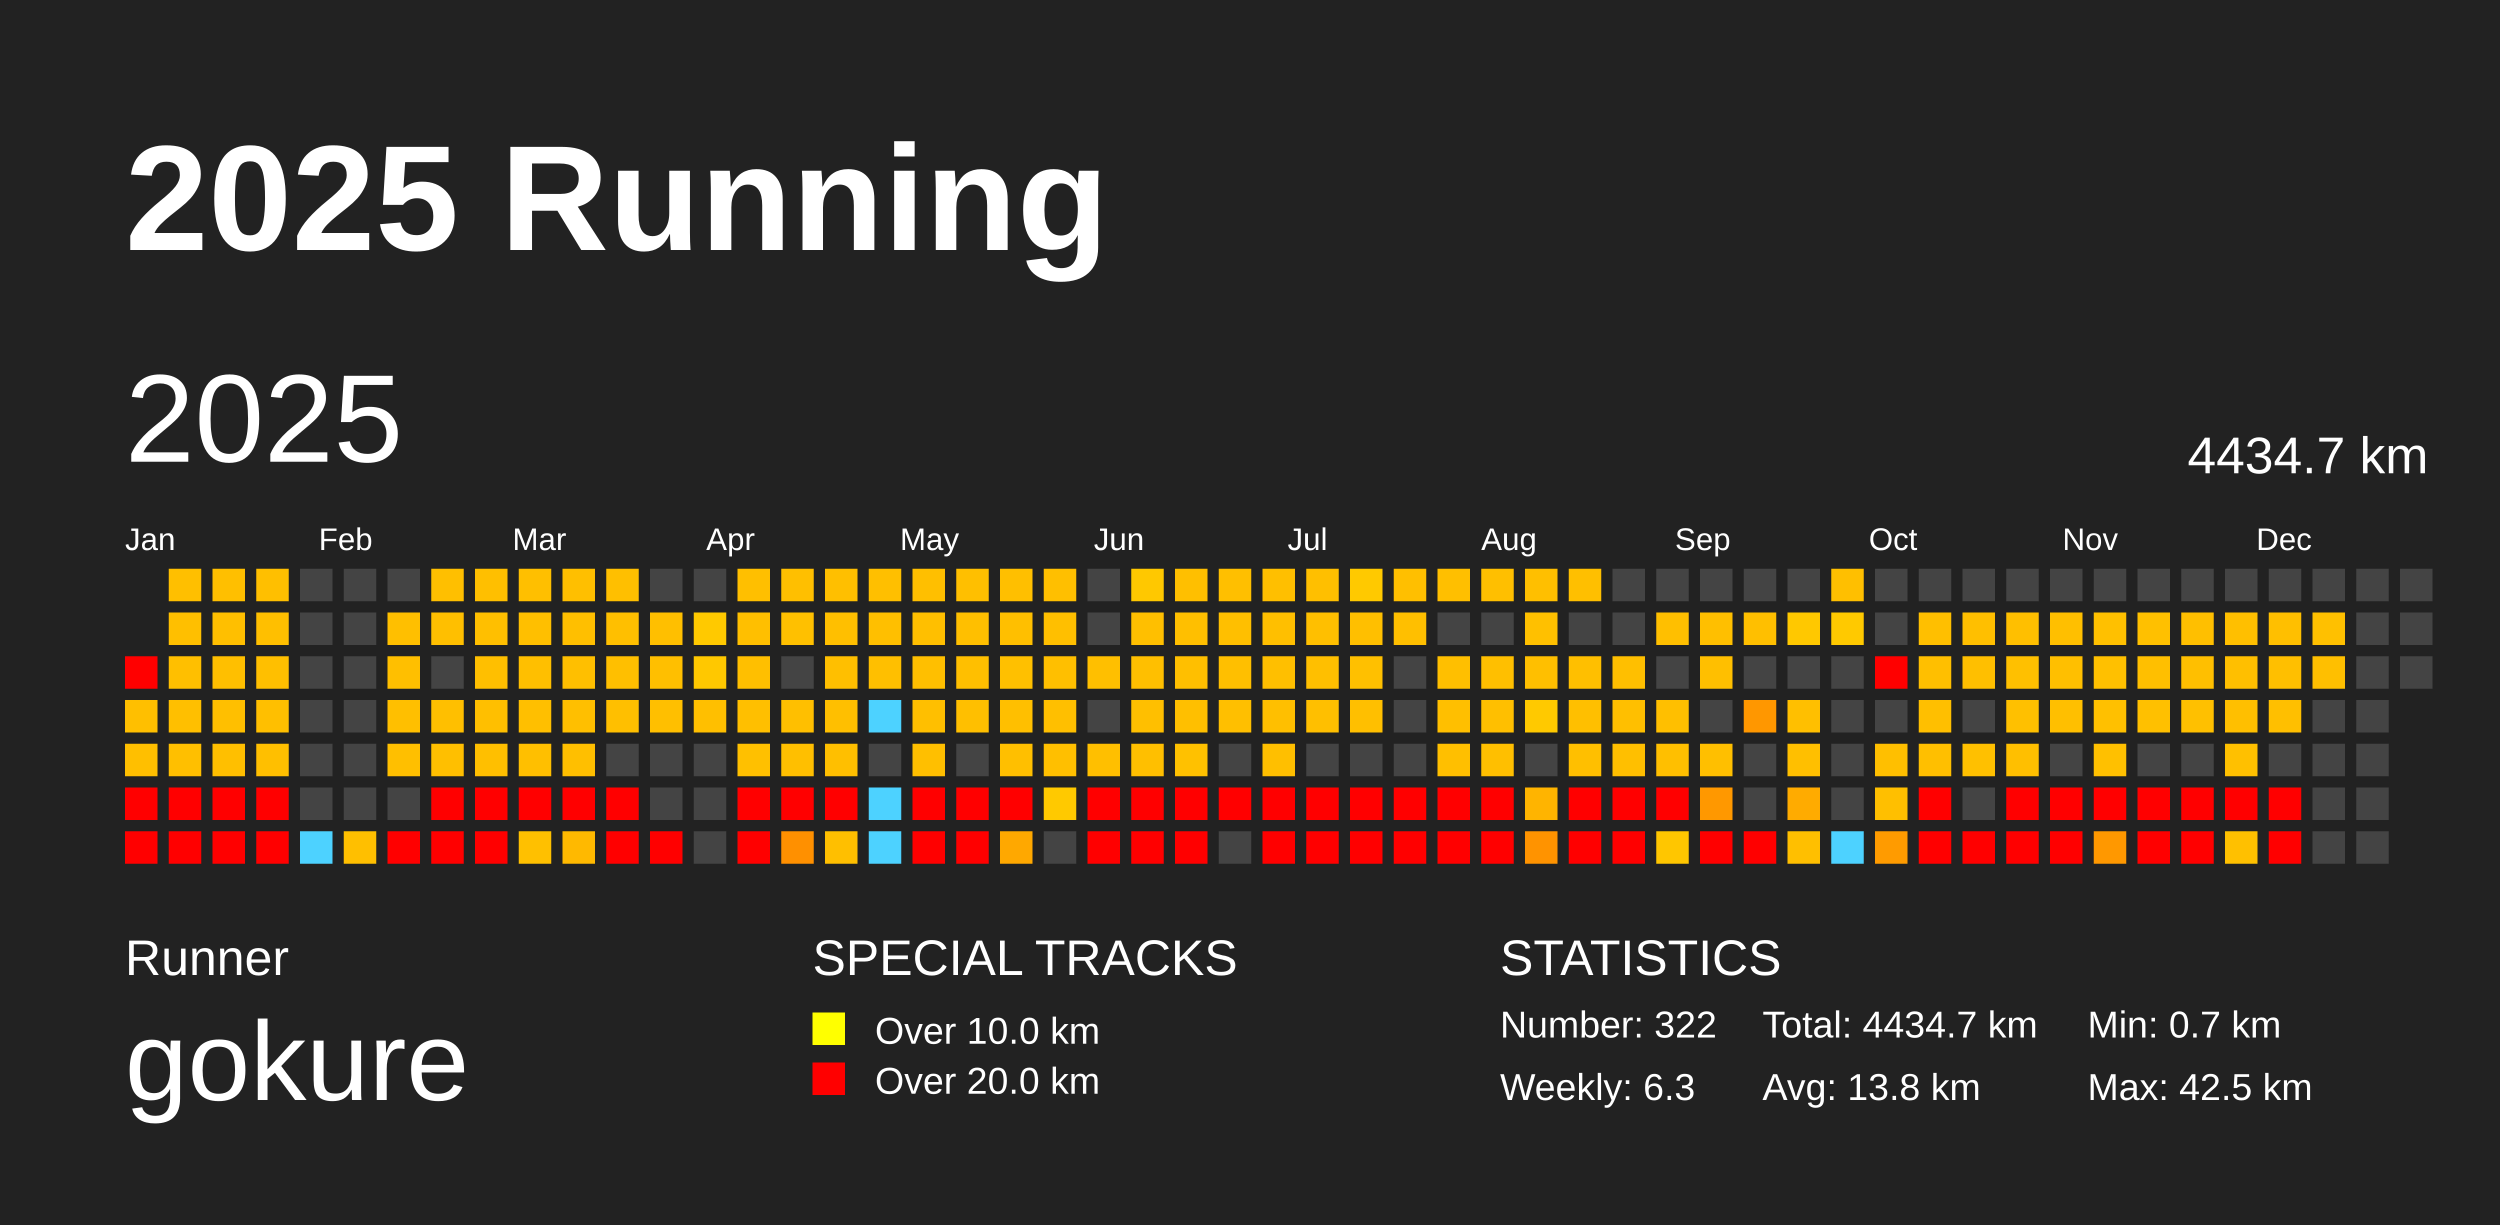
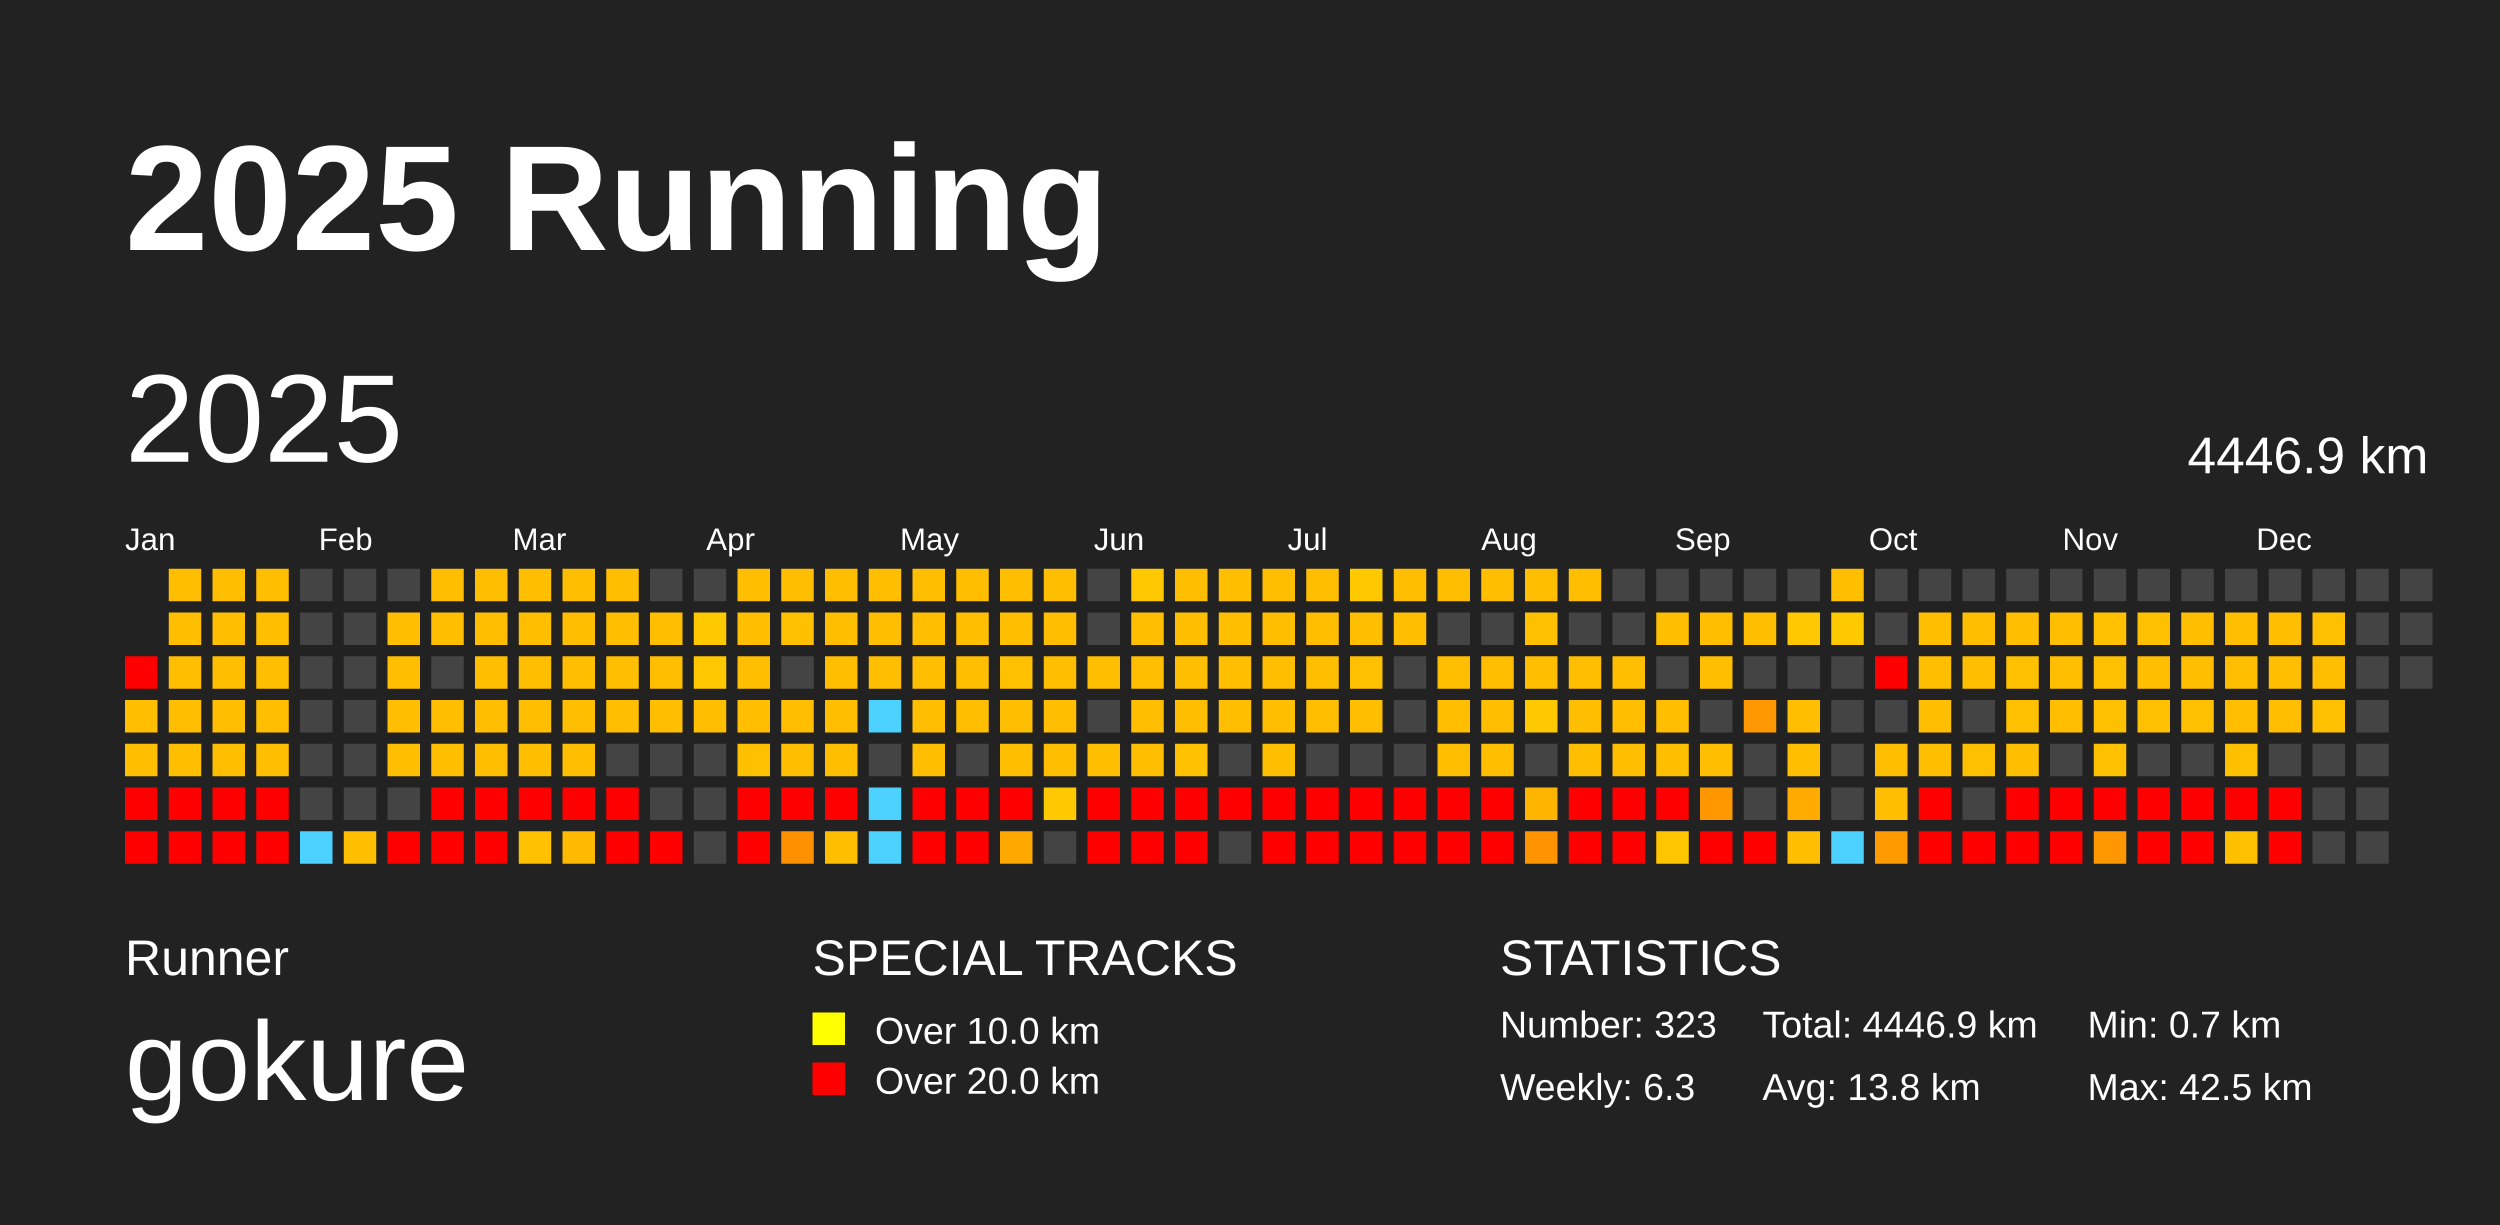
<svg xmlns="http://www.w3.org/2000/svg" baseProfile="full" height="98mm" version="1.1" viewBox="0,0,200,98" width="200mm">
  <defs />
  <rect fill="#222222" height="98" width="200" x="0" y="0" />
  <text fill="#FFFFFF" style="font-size:12px; font-family:Arial; font-weight:bold;" x="10" y="20">2025 Running</text>
  <text fill="#FFFFFF" style="font-size:4px; font-family:Arial" x="10" y="78">Runner</text>
  <text fill="#FFFFFF" style="font-size:9px; font-family:Arial" x="10" y="88">gokure</text>
  <text fill="#FFFFFF" style="font-size:4px; font-family:Arial" x="65" y="78">SPECIAL TRACKS</text>
  <rect fill="yellow" height="2.6" width="2.6" x="65" y="81" />
  <text fill="#FFFFFF" style="font-size:3px; font-family:Arial" x="70" y="83.5">Over 10.0 km</text>
  <rect fill="red" height="2.6" width="2.6" x="65" y="85" />
  <text fill="#FFFFFF" style="font-size:3px; font-family:Arial" x="70" y="87.5">Over 20.0 km</text>
  <text fill="#FFFFFF" style="font-size:4px; font-family:Arial" x="120" y="78">STATISTICS</text>
-   <text fill="#FFFFFF" style="font-size:3px; font-family:Arial" x="120" y="83">Number: 322</text>
+   <text fill="#FFFFFF" style="font-size:3px; font-family:Arial" x="120" y="83">Number: 323</text>
  <text fill="#FFFFFF" style="font-size:3px; font-family:Arial" x="120" y="88">Weekly: 6.3</text>
-   <text fill="#FFFFFF" style="font-size:3px; font-family:Arial" x="141" y="83">Total: 4434.7 km</text>
+   <text fill="#FFFFFF" style="font-size:3px; font-family:Arial" x="141" y="83">Total: 4446.9 km</text>
  <text fill="#FFFFFF" style="font-size:3px; font-family:Arial" x="141" y="88">Avg: 13.8 km</text>
  <text fill="#FFFFFF" style="font-size:3px; font-family:Arial" x="167" y="83">Min: 0.7 km</text>
  <text fill="#FFFFFF" style="font-size:3px; font-family:Arial" x="167" y="88">Max: 42.5 km</text>
  <text dominant-baseline="hanging" fill="#FFFFFF" style="font-size:10.0px; font-family:Arial;" x="10" y="30">2025</text>
-   <text dominant-baseline="hanging" fill="#FFFFFF" style="font-size:4.125px; font-family:Arial;" x="175" y="35">4434.7 km</text>
+   <text dominant-baseline="hanging" fill="#FFFFFF" style="font-size:4.125px; font-family:Arial;" x="175" y="35">4446.9 km</text>
  <text fill="#FFFFFF" style="font-size:2.5px; font-family:Arial" x="10.0" y="44">Jan</text>
  <text fill="#FFFFFF" style="font-size:2.5px; font-family:Arial" x="25.5" y="44">Feb</text>
  <text fill="#FFFFFF" style="font-size:2.5px; font-family:Arial" x="41.0" y="44">Mar</text>
  <text fill="#FFFFFF" style="font-size:2.5px; font-family:Arial" x="56.5" y="44">Apr</text>
  <text fill="#FFFFFF" style="font-size:2.5px; font-family:Arial" x="72.0" y="44">May</text>
  <text fill="#FFFFFF" style="font-size:2.5px; font-family:Arial" x="87.5" y="44">Jun</text>
  <text fill="#FFFFFF" style="font-size:2.5px; font-family:Arial" x="103.0" y="44">Jul</text>
  <text fill="#FFFFFF" style="font-size:2.5px; font-family:Arial" x="118.5" y="44">Aug</text>
  <text fill="#FFFFFF" style="font-size:2.5px; font-family:Arial" x="134.0" y="44">Sep</text>
  <text fill="#FFFFFF" style="font-size:2.5px; font-family:Arial" x="149.5" y="44">Oct</text>
  <text fill="#FFFFFF" style="font-size:2.5px; font-family:Arial" x="165.0" y="44">Nov</text>
  <text fill="#FFFFFF" style="font-size:2.5px; font-family:Arial" x="180.5" y="44">Dec</text>
  <rect fill="red" height="2.6" width="2.6" x="10.0" y="52.5" />
  <rect fill="#ffbf00" height="2.6" width="2.6" x="10.0" y="56.0" />
  <rect fill="#ffbf00" height="2.6" width="2.6" x="10.0" y="59.5" />
  <rect fill="red" height="2.6" width="2.6" x="10.0" y="63.0" />
  <rect fill="red" height="2.6" width="2.6" x="10.0" y="66.5" />
  <rect fill="#ffbf00" height="2.6" width="2.6" x="13.5" y="45.5" />
  <rect fill="#ffbf00" height="2.6" width="2.6" x="13.5" y="49.0" />
  <rect fill="#ffbf00" height="2.6" width="2.6" x="13.5" y="52.5" />
  <rect fill="#ffbf00" height="2.6" width="2.6" x="13.5" y="56.0" />
  <rect fill="#ffbf00" height="2.6" width="2.6" x="13.5" y="59.5" />
  <rect fill="red" height="2.6" width="2.6" x="13.5" y="63.0" />
  <rect fill="red" height="2.6" width="2.6" x="13.5" y="66.5" />
  <rect fill="#ffbf00" height="2.6" width="2.6" x="17.0" y="45.5" />
  <rect fill="#ffbf00" height="2.6" width="2.6" x="17.0" y="49.0" />
  <rect fill="#ffbf00" height="2.6" width="2.6" x="17.0" y="52.5" />
  <rect fill="#ffbf00" height="2.6" width="2.6" x="17.0" y="56.0" />
  <rect fill="#ffbf00" height="2.6" width="2.6" x="17.0" y="59.5" />
  <rect fill="red" height="2.6" width="2.6" x="17.0" y="63.0" />
  <rect fill="red" height="2.6" width="2.6" x="17.0" y="66.5" />
  <rect fill="#ffbf00" height="2.6" width="2.6" x="20.5" y="45.5" />
  <rect fill="#ffbf00" height="2.6" width="2.6" x="20.5" y="49.0" />
  <rect fill="#ffbf00" height="2.6" width="2.6" x="20.5" y="52.5" />
  <rect fill="#ffbf00" height="2.6" width="2.6" x="20.5" y="56.0" />
  <rect fill="#ffbf00" height="2.6" width="2.6" x="20.5" y="59.5" />
  <rect fill="red" height="2.6" width="2.6" x="20.5" y="63.0" />
  <rect fill="red" height="2.6" width="2.6" x="20.5" y="66.5" />
  <rect fill="#444444" height="2.6" width="2.6" x="24.0" y="45.5" />
  <rect fill="#444444" height="2.6" width="2.6" x="24.0" y="49.0" />
  <rect fill="#444444" height="2.6" width="2.6" x="24.0" y="52.5" />
  <rect fill="#444444" height="2.6" width="2.6" x="24.0" y="56.0" />
  <rect fill="#444444" height="2.6" width="2.6" x="24.0" y="59.5" />
  <rect fill="#444444" height="2.6" width="2.6" x="24.0" y="63.0" />
  <rect fill="#4dd2ff" height="2.6" width="2.6" x="24.0" y="66.5" />
  <rect fill="#444444" height="2.6" width="2.6" x="27.5" y="45.5" />
  <rect fill="#444444" height="2.6" width="2.6" x="27.5" y="49.0" />
  <rect fill="#444444" height="2.6" width="2.6" x="27.5" y="52.5" />
  <rect fill="#444444" height="2.6" width="2.6" x="27.5" y="56.0" />
  <rect fill="#444444" height="2.6" width="2.6" x="27.5" y="59.5" />
  <rect fill="#444444" height="2.6" width="2.6" x="27.5" y="63.0" />
  <rect fill="#ffbf00" height="2.6" width="2.6" x="27.5" y="66.5" />
  <rect fill="#444444" height="2.6" width="2.6" x="31.0" y="45.5" />
  <rect fill="#ffbf00" height="2.6" width="2.6" x="31.0" y="49.0" />
  <rect fill="#ffbf00" height="2.6" width="2.6" x="31.0" y="52.5" />
  <rect fill="#ffbf00" height="2.6" width="2.6" x="31.0" y="56.0" />
  <rect fill="#ffbf00" height="2.6" width="2.6" x="31.0" y="59.5" />
  <rect fill="#444444" height="2.6" width="2.6" x="31.0" y="63.0" />
  <rect fill="red" height="2.6" width="2.6" x="31.0" y="66.5" />
  <rect fill="#ffbf00" height="2.6" width="2.6" x="34.5" y="45.5" />
  <rect fill="#ffbf00" height="2.6" width="2.6" x="34.5" y="49.0" />
  <rect fill="#444444" height="2.6" width="2.6" x="34.5" y="52.5" />
  <rect fill="#ffbf00" height="2.6" width="2.6" x="34.5" y="56.0" />
  <rect fill="#ffbf00" height="2.6" width="2.6" x="34.5" y="59.5" />
  <rect fill="red" height="2.6" width="2.6" x="34.5" y="63.0" />
  <rect fill="red" height="2.6" width="2.6" x="34.5" y="66.5" />
  <rect fill="#ffbf00" height="2.6" width="2.6" x="38.0" y="45.5" />
  <rect fill="#ffbf00" height="2.6" width="2.6" x="38.0" y="49.0" />
  <rect fill="#ffbf00" height="2.6" width="2.6" x="38.0" y="52.5" />
  <rect fill="#ffbf00" height="2.6" width="2.6" x="38.0" y="56.0" />
  <rect fill="#ffbf00" height="2.6" width="2.6" x="38.0" y="59.5" />
  <rect fill="red" height="2.6" width="2.6" x="38.0" y="63.0" />
  <rect fill="red" height="2.6" width="2.6" x="38.0" y="66.5" />
  <rect fill="#ffbf00" height="2.6" width="2.6" x="41.5" y="45.5" />
  <rect fill="#ffbf00" height="2.6" width="2.6" x="41.5" y="49.0" />
  <rect fill="#ffbf00" height="2.6" width="2.6" x="41.5" y="52.5" />
  <rect fill="#ffbf00" height="2.6" width="2.6" x="41.5" y="56.0" />
  <rect fill="#ffbf00" height="2.6" width="2.6" x="41.5" y="59.5" />
  <rect fill="red" height="2.6" width="2.6" x="41.5" y="63.0" />
  <rect fill="#ffc000" height="2.6" width="2.6" x="41.5" y="66.5" />
  <rect fill="#ffbf00" height="2.6" width="2.6" x="45.0" y="45.5" />
  <rect fill="#ffbf00" height="2.6" width="2.6" x="45.0" y="49.0" />
  <rect fill="#ffbf00" height="2.6" width="2.6" x="45.0" y="52.5" />
  <rect fill="#ffbf00" height="2.6" width="2.6" x="45.0" y="56.0" />
  <rect fill="#ffbf00" height="2.6" width="2.6" x="45.0" y="59.5" />
  <rect fill="red" height="2.6" width="2.6" x="45.0" y="63.0" />
  <rect fill="#ffb900" height="2.6" width="2.6" x="45.0" y="66.5" />
  <rect fill="#ffbf00" height="2.6" width="2.6" x="48.5" y="45.5" />
  <rect fill="#ffbf00" height="2.6" width="2.6" x="48.5" y="49.0" />
  <rect fill="#ffbf00" height="2.6" width="2.6" x="48.5" y="52.5" />
  <rect fill="#ffbf00" height="2.6" width="2.6" x="48.5" y="56.0" />
  <rect fill="#444444" height="2.6" width="2.6" x="48.5" y="59.5" />
  <rect fill="red" height="2.6" width="2.6" x="48.5" y="63.0" />
  <rect fill="red" height="2.6" width="2.6" x="48.5" y="66.5" />
  <rect fill="#444444" height="2.6" width="2.6" x="52.0" y="45.5" />
  <rect fill="#ffbf00" height="2.6" width="2.6" x="52.0" y="49.0" />
  <rect fill="#ffbf00" height="2.6" width="2.6" x="52.0" y="52.5" />
  <rect fill="#ffbf00" height="2.6" width="2.6" x="52.0" y="56.0" />
  <rect fill="#444444" height="2.6" width="2.6" x="52.0" y="59.5" />
  <rect fill="#444444" height="2.6" width="2.6" x="52.0" y="63.0" />
  <rect fill="red" height="2.6" width="2.6" x="52.0" y="66.5" />
  <rect fill="#444444" height="2.6" width="2.6" x="55.5" y="45.5" />
  <rect fill="#ffc900" height="2.6" width="2.6" x="55.5" y="49.0" />
  <rect fill="#ffc800" height="2.6" width="2.6" x="55.5" y="52.5" />
  <rect fill="#ffbf00" height="2.6" width="2.6" x="55.5" y="56.0" />
  <rect fill="#444444" height="2.6" width="2.6" x="55.5" y="59.5" />
  <rect fill="#444444" height="2.6" width="2.6" x="55.5" y="63.0" />
  <rect fill="#444444" height="2.6" width="2.6" x="55.5" y="66.5" />
  <rect fill="#ffbf00" height="2.6" width="2.6" x="59.0" y="45.5" />
  <rect fill="#ffbf00" height="2.6" width="2.6" x="59.0" y="49.0" />
  <rect fill="#ffbf00" height="2.6" width="2.6" x="59.0" y="52.5" />
  <rect fill="#ffbf00" height="2.6" width="2.6" x="59.0" y="56.0" />
  <rect fill="#ffc000" height="2.6" width="2.6" x="59.0" y="59.5" />
  <rect fill="red" height="2.6" width="2.6" x="59.0" y="63.0" />
  <rect fill="red" height="2.6" width="2.6" x="59.0" y="66.5" />
  <rect fill="#ffbf00" height="2.6" width="2.6" x="62.5" y="45.5" />
  <rect fill="#ffc000" height="2.6" width="2.6" x="62.5" y="49.0" />
  <rect fill="#444444" height="2.6" width="2.6" x="62.5" y="52.5" />
  <rect fill="#ffbf00" height="2.6" width="2.6" x="62.5" y="56.0" />
  <rect fill="#ffbf00" height="2.6" width="2.6" x="62.5" y="59.5" />
  <rect fill="red" height="2.6" width="2.6" x="62.5" y="63.0" />
  <rect fill="#ff9000" height="2.6" width="2.6" x="62.5" y="66.5" />
  <rect fill="#ffbf00" height="2.6" width="2.6" x="66.0" y="45.5" />
  <rect fill="#ffbf00" height="2.6" width="2.6" x="66.0" y="49.0" />
  <rect fill="#ffbf00" height="2.6" width="2.6" x="66.0" y="52.5" />
  <rect fill="#ffbf00" height="2.6" width="2.6" x="66.0" y="56.0" />
  <rect fill="#ffbf00" height="2.6" width="2.6" x="66.0" y="59.5" />
  <rect fill="red" height="2.6" width="2.6" x="66.0" y="63.0" />
  <rect fill="#ffbf00" height="2.6" width="2.6" x="66.0" y="66.5" />
  <rect fill="#ffbf00" height="2.6" width="2.6" x="69.5" y="45.5" />
  <rect fill="#ffbf00" height="2.6" width="2.6" x="69.5" y="49.0" />
  <rect fill="#ffbf00" height="2.6" width="2.6" x="69.5" y="52.5" />
  <rect fill="#4dd2ff" height="2.6" width="2.6" x="69.5" y="56.0" />
  <rect fill="#444444" height="2.6" width="2.6" x="69.5" y="59.5" />
  <rect fill="#4dd2ff" height="2.6" width="2.6" x="69.5" y="63.0" />
  <rect fill="#4dd2ff" height="2.6" width="2.6" x="69.5" y="66.5" />
  <rect fill="#ffbf00" height="2.6" width="2.6" x="73.0" y="45.5" />
  <rect fill="#ffbf00" height="2.6" width="2.6" x="73.0" y="49.0" />
  <rect fill="#ffbf00" height="2.6" width="2.6" x="73.0" y="52.5" />
  <rect fill="#ffbf00" height="2.6" width="2.6" x="73.0" y="56.0" />
  <rect fill="#ffbf00" height="2.6" width="2.6" x="73.0" y="59.5" />
  <rect fill="red" height="2.6" width="2.6" x="73.0" y="63.0" />
  <rect fill="red" height="2.6" width="2.6" x="73.0" y="66.5" />
  <rect fill="#ffbf00" height="2.6" width="2.6" x="76.5" y="45.5" />
  <rect fill="#ffbf00" height="2.6" width="2.6" x="76.5" y="49.0" />
  <rect fill="#ffbf00" height="2.6" width="2.6" x="76.5" y="52.5" />
  <rect fill="#ffbf00" height="2.6" width="2.6" x="76.5" y="56.0" />
  <rect fill="#444444" height="2.6" width="2.6" x="76.5" y="59.5" />
  <rect fill="red" height="2.6" width="2.6" x="76.5" y="63.0" />
  <rect fill="red" height="2.6" width="2.6" x="76.5" y="66.5" />
  <rect fill="#ffbf00" height="2.6" width="2.6" x="80.0" y="45.5" />
  <rect fill="#ffbf00" height="2.6" width="2.6" x="80.0" y="49.0" />
  <rect fill="#ffc000" height="2.6" width="2.6" x="80.0" y="52.5" />
  <rect fill="#ffbf00" height="2.6" width="2.6" x="80.0" y="56.0" />
  <rect fill="#ffbf00" height="2.6" width="2.6" x="80.0" y="59.5" />
  <rect fill="red" height="2.6" width="2.6" x="80.0" y="63.0" />
  <rect fill="#ffa800" height="2.6" width="2.6" x="80.0" y="66.5" />
  <rect fill="#ffbf00" height="2.6" width="2.6" x="83.5" y="45.5" />
  <rect fill="#ffbf00" height="2.6" width="2.6" x="83.5" y="49.0" />
  <rect fill="#ffbf00" height="2.6" width="2.6" x="83.5" y="52.5" />
  <rect fill="#ffbf00" height="2.6" width="2.6" x="83.5" y="56.0" />
  <rect fill="#ffbf00" height="2.6" width="2.6" x="83.5" y="59.5" />
  <rect fill="#ffc900" height="2.6" width="2.6" x="83.5" y="63.0" />
  <rect fill="#444444" height="2.6" width="2.6" x="83.5" y="66.5" />
  <rect fill="#444444" height="2.6" width="2.6" x="87.0" y="45.5" />
  <rect fill="#444444" height="2.6" width="2.6" x="87.0" y="49.0" />
  <rect fill="#ffbf00" height="2.6" width="2.6" x="87.0" y="52.5" />
  <rect fill="#444444" height="2.6" width="2.6" x="87.0" y="56.0" />
  <rect fill="#ffbf00" height="2.6" width="2.6" x="87.0" y="59.5" />
  <rect fill="red" height="2.6" width="2.6" x="87.0" y="63.0" />
  <rect fill="red" height="2.6" width="2.6" x="87.0" y="66.5" />
  <rect fill="#ffc800" height="2.6" width="2.6" x="90.5" y="45.5" />
  <rect fill="#ffbf00" height="2.6" width="2.6" x="90.5" y="49.0" />
  <rect fill="#ffbf00" height="2.6" width="2.6" x="90.5" y="52.5" />
  <rect fill="#ffbf00" height="2.6" width="2.6" x="90.5" y="56.0" />
  <rect fill="#ffbf00" height="2.6" width="2.6" x="90.5" y="59.5" />
  <rect fill="red" height="2.6" width="2.6" x="90.5" y="63.0" />
  <rect fill="red" height="2.6" width="2.6" x="90.5" y="66.5" />
  <rect fill="#ffbf00" height="2.6" width="2.6" x="94.0" y="45.5" />
  <rect fill="#ffbf00" height="2.6" width="2.6" x="94.0" y="49.0" />
  <rect fill="#ffbf00" height="2.6" width="2.6" x="94.0" y="52.5" />
  <rect fill="#ffbf00" height="2.6" width="2.6" x="94.0" y="56.0" />
  <rect fill="#ffc100" height="2.6" width="2.6" x="94.0" y="59.5" />
  <rect fill="red" height="2.6" width="2.6" x="94.0" y="63.0" />
  <rect fill="red" height="2.6" width="2.6" x="94.0" y="66.5" />
  <rect fill="#ffbf00" height="2.6" width="2.6" x="97.5" y="45.5" />
  <rect fill="#ffbf00" height="2.6" width="2.6" x="97.5" y="49.0" />
  <rect fill="#ffbf00" height="2.6" width="2.6" x="97.5" y="52.5" />
  <rect fill="#ffbf00" height="2.6" width="2.6" x="97.5" y="56.0" />
  <rect fill="#444444" height="2.6" width="2.6" x="97.5" y="59.5" />
  <rect fill="red" height="2.6" width="2.6" x="97.5" y="63.0" />
  <rect fill="#444444" height="2.6" width="2.6" x="97.5" y="66.5" />
  <rect fill="#ffbf00" height="2.6" width="2.6" x="101.0" y="45.5" />
  <rect fill="#ffbf00" height="2.6" width="2.6" x="101.0" y="49.0" />
  <rect fill="#ffbf00" height="2.6" width="2.6" x="101.0" y="52.5" />
  <rect fill="#ffbf00" height="2.6" width="2.6" x="101.0" y="56.0" />
  <rect fill="#ffbf00" height="2.6" width="2.6" x="101.0" y="59.5" />
  <rect fill="red" height="2.6" width="2.6" x="101.0" y="63.0" />
  <rect fill="red" height="2.6" width="2.6" x="101.0" y="66.5" />
  <rect fill="#ffbf00" height="2.6" width="2.6" x="104.5" y="45.5" />
  <rect fill="#ffbf00" height="2.6" width="2.6" x="104.5" y="49.0" />
  <rect fill="#ffbf00" height="2.6" width="2.6" x="104.5" y="52.5" />
  <rect fill="#ffbf00" height="2.6" width="2.6" x="104.5" y="56.0" />
  <rect fill="#444444" height="2.6" width="2.6" x="104.5" y="59.5" />
  <rect fill="red" height="2.6" width="2.6" x="104.5" y="63.0" />
  <rect fill="red" height="2.6" width="2.6" x="104.5" y="66.5" />
  <rect fill="#ffc900" height="2.6" width="2.6" x="108.0" y="45.5" />
  <rect fill="#ffbf00" height="2.6" width="2.6" x="108.0" y="49.0" />
  <rect fill="#ffc000" height="2.6" width="2.6" x="108.0" y="52.5" />
  <rect fill="#ffbf00" height="2.6" width="2.6" x="108.0" y="56.0" />
  <rect fill="#444444" height="2.6" width="2.6" x="108.0" y="59.5" />
  <rect fill="red" height="2.6" width="2.6" x="108.0" y="63.0" />
  <rect fill="red" height="2.6" width="2.6" x="108.0" y="66.5" />
  <rect fill="#ffbf00" height="2.6" width="2.6" x="111.5" y="45.5" />
  <rect fill="#ffbf00" height="2.6" width="2.6" x="111.5" y="49.0" />
  <rect fill="#444444" height="2.6" width="2.6" x="111.5" y="52.5" />
  <rect fill="#444444" height="2.6" width="2.6" x="111.5" y="56.0" />
  <rect fill="#444444" height="2.6" width="2.6" x="111.5" y="59.5" />
  <rect fill="red" height="2.6" width="2.6" x="111.5" y="63.0" />
  <rect fill="red" height="2.6" width="2.6" x="111.5" y="66.5" />
  <rect fill="#ffbf00" height="2.6" width="2.6" x="115.0" y="45.5" />
  <rect fill="#444444" height="2.6" width="2.6" x="115.0" y="49.0" />
  <rect fill="#ffbf00" height="2.6" width="2.6" x="115.0" y="52.5" />
  <rect fill="#ffbf00" height="2.6" width="2.6" x="115.0" y="56.0" />
  <rect fill="#ffbf00" height="2.6" width="2.6" x="115.0" y="59.5" />
  <rect fill="red" height="2.6" width="2.6" x="115.0" y="63.0" />
  <rect fill="red" height="2.6" width="2.6" x="115.0" y="66.5" />
  <rect fill="#ffbf00" height="2.6" width="2.6" x="118.5" y="45.5" />
  <rect fill="#444444" height="2.6" width="2.6" x="118.5" y="49.0" />
  <rect fill="#ffbf00" height="2.6" width="2.6" x="118.5" y="52.5" />
  <rect fill="#ffbf00" height="2.6" width="2.6" x="118.5" y="56.0" />
  <rect fill="#ffbf00" height="2.6" width="2.6" x="118.5" y="59.5" />
  <rect fill="red" height="2.6" width="2.6" x="118.5" y="63.0" />
  <rect fill="red" height="2.6" width="2.6" x="118.5" y="66.5" />
  <rect fill="#ffbf00" height="2.6" width="2.6" x="122.0" y="45.5" />
  <rect fill="#ffc000" height="2.6" width="2.6" x="122.0" y="49.0" />
  <rect fill="#ffbf00" height="2.6" width="2.6" x="122.0" y="52.5" />
  <rect fill="#ffc900" height="2.6" width="2.6" x="122.0" y="56.0" />
  <rect fill="#444444" height="2.6" width="2.6" x="122.0" y="59.5" />
  <rect fill="#ffb400" height="2.6" width="2.6" x="122.0" y="63.0" />
  <rect fill="#ff9300" height="2.6" width="2.6" x="122.0" y="66.5" />
  <rect fill="#ffbf00" height="2.6" width="2.6" x="125.5" y="45.5" />
  <rect fill="#444444" height="2.6" width="2.6" x="125.5" y="49.0" />
  <rect fill="#ffbf00" height="2.6" width="2.6" x="125.5" y="52.5" />
  <rect fill="#ffbf00" height="2.6" width="2.6" x="125.5" y="56.0" />
  <rect fill="#ffbf00" height="2.6" width="2.6" x="125.5" y="59.5" />
  <rect fill="red" height="2.6" width="2.6" x="125.5" y="63.0" />
  <rect fill="red" height="2.6" width="2.6" x="125.5" y="66.5" />
  <rect fill="#444444" height="2.6" width="2.6" x="129.0" y="45.5" />
  <rect fill="#444444" height="2.6" width="2.6" x="129.0" y="49.0" />
  <rect fill="#ffbf00" height="2.6" width="2.6" x="129.0" y="52.5" />
  <rect fill="#ffbf00" height="2.6" width="2.6" x="129.0" y="56.0" />
  <rect fill="#ffbf00" height="2.6" width="2.6" x="129.0" y="59.5" />
  <rect fill="red" height="2.6" width="2.6" x="129.0" y="63.0" />
  <rect fill="red" height="2.6" width="2.6" x="129.0" y="66.5" />
  <rect fill="#444444" height="2.6" width="2.6" x="132.5" y="45.5" />
  <rect fill="#ffbf00" height="2.6" width="2.6" x="132.5" y="49.0" />
  <rect fill="#444444" height="2.6" width="2.6" x="132.5" y="52.5" />
  <rect fill="#ffbf00" height="2.6" width="2.6" x="132.5" y="56.0" />
  <rect fill="#ffbf00" height="2.6" width="2.6" x="132.5" y="59.5" />
  <rect fill="red" height="2.6" width="2.6" x="132.5" y="63.0" />
  <rect fill="#ffc600" height="2.6" width="2.6" x="132.5" y="66.5" />
  <rect fill="#444444" height="2.6" width="2.6" x="136.0" y="45.5" />
  <rect fill="#ffbf00" height="2.6" width="2.6" x="136.0" y="49.0" />
  <rect fill="#ffbf00" height="2.6" width="2.6" x="136.0" y="52.5" />
  <rect fill="#444444" height="2.6" width="2.6" x="136.0" y="56.0" />
  <rect fill="#ffbf00" height="2.6" width="2.6" x="136.0" y="59.5" />
  <rect fill="#ff9800" height="2.6" width="2.6" x="136.0" y="63.0" />
  <rect fill="red" height="2.6" width="2.6" x="136.0" y="66.5" />
  <rect fill="#444444" height="2.6" width="2.6" x="139.5" y="45.5" />
  <rect fill="#ffbf00" height="2.6" width="2.6" x="139.5" y="49.0" />
  <rect fill="#444444" height="2.6" width="2.6" x="139.5" y="52.5" />
  <rect fill="#ff9700" height="2.6" width="2.6" x="139.5" y="56.0" />
  <rect fill="#444444" height="2.6" width="2.6" x="139.5" y="59.5" />
  <rect fill="#444444" height="2.6" width="2.6" x="139.5" y="63.0" />
  <rect fill="red" height="2.6" width="2.6" x="139.5" y="66.5" />
  <rect fill="#444444" height="2.6" width="2.6" x="143.0" y="45.5" />
  <rect fill="#ffc800" height="2.6" width="2.6" x="143.0" y="49.0" />
  <rect fill="#444444" height="2.6" width="2.6" x="143.0" y="52.5" />
  <rect fill="#ffbf00" height="2.6" width="2.6" x="143.0" y="56.0" />
  <rect fill="#ffbf00" height="2.6" width="2.6" x="143.0" y="59.5" />
  <rect fill="#ffab00" height="2.6" width="2.6" x="143.0" y="63.0" />
  <rect fill="#ffbf00" height="2.6" width="2.6" x="143.0" y="66.5" />
  <rect fill="#ffbf00" height="2.6" width="2.6" x="146.5" y="45.5" />
  <rect fill="#ffc900" height="2.6" width="2.6" x="146.5" y="49.0" />
  <rect fill="#444444" height="2.6" width="2.6" x="146.5" y="52.5" />
  <rect fill="#444444" height="2.6" width="2.6" x="146.5" y="56.0" />
  <rect fill="#444444" height="2.6" width="2.6" x="146.5" y="59.5" />
  <rect fill="#444444" height="2.6" width="2.6" x="146.5" y="63.0" />
  <rect fill="#4dd2ff" height="2.6" width="2.6" x="146.5" y="66.5" />
  <rect fill="#444444" height="2.6" width="2.6" x="150.0" y="45.5" />
  <rect fill="#444444" height="2.6" width="2.6" x="150.0" y="49.0" />
  <rect fill="red" height="2.6" width="2.6" x="150.0" y="52.5" />
  <rect fill="#444444" height="2.6" width="2.6" x="150.0" y="56.0" />
  <rect fill="#ffbf00" height="2.6" width="2.6" x="150.0" y="59.5" />
  <rect fill="#ffbf00" height="2.6" width="2.6" x="150.0" y="63.0" />
  <rect fill="#ff9b00" height="2.6" width="2.6" x="150.0" y="66.5" />
  <rect fill="#444444" height="2.6" width="2.6" x="153.5" y="45.5" />
  <rect fill="#ffbf00" height="2.6" width="2.6" x="153.5" y="49.0" />
  <rect fill="#ffbf00" height="2.6" width="2.6" x="153.5" y="52.5" />
  <rect fill="#ffbf00" height="2.6" width="2.6" x="153.5" y="56.0" />
  <rect fill="#ffbf00" height="2.6" width="2.6" x="153.5" y="59.5" />
  <rect fill="red" height="2.6" width="2.6" x="153.5" y="63.0" />
  <rect fill="red" height="2.6" width="2.6" x="153.5" y="66.5" />
  <rect fill="#444444" height="2.6" width="2.6" x="157.0" y="45.5" />
  <rect fill="#ffbf00" height="2.6" width="2.6" x="157.0" y="49.0" />
  <rect fill="#ffbf00" height="2.6" width="2.6" x="157.0" y="52.5" />
  <rect fill="#444444" height="2.6" width="2.6" x="157.0" y="56.0" />
  <rect fill="#ffc000" height="2.6" width="2.6" x="157.0" y="59.5" />
  <rect fill="#444444" height="2.6" width="2.6" x="157.0" y="63.0" />
  <rect fill="red" height="2.6" width="2.6" x="157.0" y="66.5" />
  <rect fill="#444444" height="2.6" width="2.6" x="160.5" y="45.5" />
  <rect fill="#ffbf00" height="2.6" width="2.6" x="160.5" y="49.0" />
  <rect fill="#ffc000" height="2.6" width="2.6" x="160.5" y="52.5" />
  <rect fill="#ffc000" height="2.6" width="2.6" x="160.5" y="56.0" />
  <rect fill="#ffbf00" height="2.6" width="2.6" x="160.5" y="59.5" />
  <rect fill="red" height="2.6" width="2.6" x="160.5" y="63.0" />
  <rect fill="red" height="2.6" width="2.6" x="160.5" y="66.5" />
  <rect fill="#444444" height="2.6" width="2.6" x="164.0" y="45.5" />
  <rect fill="#ffbf00" height="2.6" width="2.6" x="164.0" y="49.0" />
  <rect fill="#ffbf00" height="2.6" width="2.6" x="164.0" y="52.5" />
  <rect fill="#ffbf00" height="2.6" width="2.6" x="164.0" y="56.0" />
  <rect fill="#444444" height="2.6" width="2.6" x="164.0" y="59.5" />
  <rect fill="red" height="2.6" width="2.6" x="164.0" y="63.0" />
  <rect fill="red" height="2.6" width="2.6" x="164.0" y="66.5" />
  <rect fill="#444444" height="2.6" width="2.6" x="167.5" y="45.5" />
  <rect fill="#ffc000" height="2.6" width="2.6" x="167.5" y="49.0" />
  <rect fill="#ffc000" height="2.6" width="2.6" x="167.5" y="52.5" />
  <rect fill="#ffc000" height="2.6" width="2.6" x="167.5" y="56.0" />
  <rect fill="#ffc000" height="2.6" width="2.6" x="167.5" y="59.5" />
  <rect fill="red" height="2.6" width="2.6" x="167.5" y="63.0" />
  <rect fill="#ff9800" height="2.6" width="2.6" x="167.5" y="66.5" />
  <rect fill="#444444" height="2.6" width="2.6" x="171.0" y="45.5" />
  <rect fill="#ffc000" height="2.6" width="2.6" x="171.0" y="49.0" />
  <rect fill="#ffbf00" height="2.6" width="2.6" x="171.0" y="52.5" />
  <rect fill="#ffc000" height="2.6" width="2.6" x="171.0" y="56.0" />
  <rect fill="#444444" height="2.6" width="2.6" x="171.0" y="59.5" />
  <rect fill="red" height="2.6" width="2.6" x="171.0" y="63.0" />
  <rect fill="red" height="2.6" width="2.6" x="171.0" y="66.5" />
  <rect fill="#444444" height="2.6" width="2.6" x="174.5" y="45.5" />
  <rect fill="#ffbf00" height="2.6" width="2.6" x="174.5" y="49.0" />
  <rect fill="#ffbf00" height="2.6" width="2.6" x="174.5" y="52.5" />
  <rect fill="#ffc000" height="2.6" width="2.6" x="174.5" y="56.0" />
  <rect fill="#444444" height="2.6" width="2.6" x="174.5" y="59.5" />
  <rect fill="red" height="2.6" width="2.6" x="174.5" y="63.0" />
  <rect fill="red" height="2.6" width="2.6" x="174.5" y="66.5" />
  <rect fill="#444444" height="2.6" width="2.6" x="178.0" y="45.5" />
  <rect fill="#ffbf00" height="2.6" width="2.6" x="178.0" y="49.0" />
  <rect fill="#ffbf00" height="2.6" width="2.6" x="178.0" y="52.5" />
  <rect fill="#ffbf00" height="2.6" width="2.6" x="178.0" y="56.0" />
  <rect fill="#ffc000" height="2.6" width="2.6" x="178.0" y="59.5" />
  <rect fill="red" height="2.6" width="2.6" x="178.0" y="63.0" />
  <rect fill="#ffc000" height="2.6" width="2.6" x="178.0" y="66.5" />
  <rect fill="#444444" height="2.6" width="2.6" x="181.5" y="45.5" />
  <rect fill="#ffbf00" height="2.6" width="2.6" x="181.5" y="49.0" />
  <rect fill="#ffbf00" height="2.6" width="2.6" x="181.5" y="52.5" />
  <rect fill="#ffbf00" height="2.6" width="2.6" x="181.5" y="56.0" />
  <rect fill="#444444" height="2.6" width="2.6" x="181.5" y="59.5" />
  <rect fill="red" height="2.6" width="2.6" x="181.5" y="63.0" />
  <rect fill="red" height="2.6" width="2.6" x="181.5" y="66.5" />
  <rect fill="#444444" height="2.6" width="2.6" x="185.0" y="45.5" />
  <rect fill="#ffc000" height="2.6" width="2.6" x="185.0" y="49.0" />
  <rect fill="#ffbf00" height="2.6" width="2.6" x="185.0" y="52.5" />
-   <rect fill="#444444" height="2.6" width="2.6" x="185.0" y="56.0" />
+   <rect fill="#ffc000" height="2.6" width="2.6" x="185.0" y="56.0" />
  <rect fill="#444444" height="2.6" width="2.6" x="185.0" y="59.5" />
  <rect fill="#444444" height="2.6" width="2.6" x="185.0" y="63.0" />
  <rect fill="#444444" height="2.6" width="2.6" x="185.0" y="66.5" />
  <rect fill="#444444" height="2.6" width="2.6" x="188.5" y="45.5" />
  <rect fill="#444444" height="2.6" width="2.6" x="188.5" y="49.0" />
  <rect fill="#444444" height="2.6" width="2.6" x="188.5" y="52.5" />
  <rect fill="#444444" height="2.6" width="2.6" x="188.5" y="56.0" />
  <rect fill="#444444" height="2.6" width="2.6" x="188.5" y="59.5" />
  <rect fill="#444444" height="2.6" width="2.6" x="188.5" y="63.0" />
  <rect fill="#444444" height="2.6" width="2.6" x="188.5" y="66.5" />
  <rect fill="#444444" height="2.6" width="2.6" x="192.0" y="45.5" />
  <rect fill="#444444" height="2.6" width="2.6" x="192.0" y="49.0" />
  <rect fill="#444444" height="2.6" width="2.6" x="192.0" y="52.5" />
</svg>
